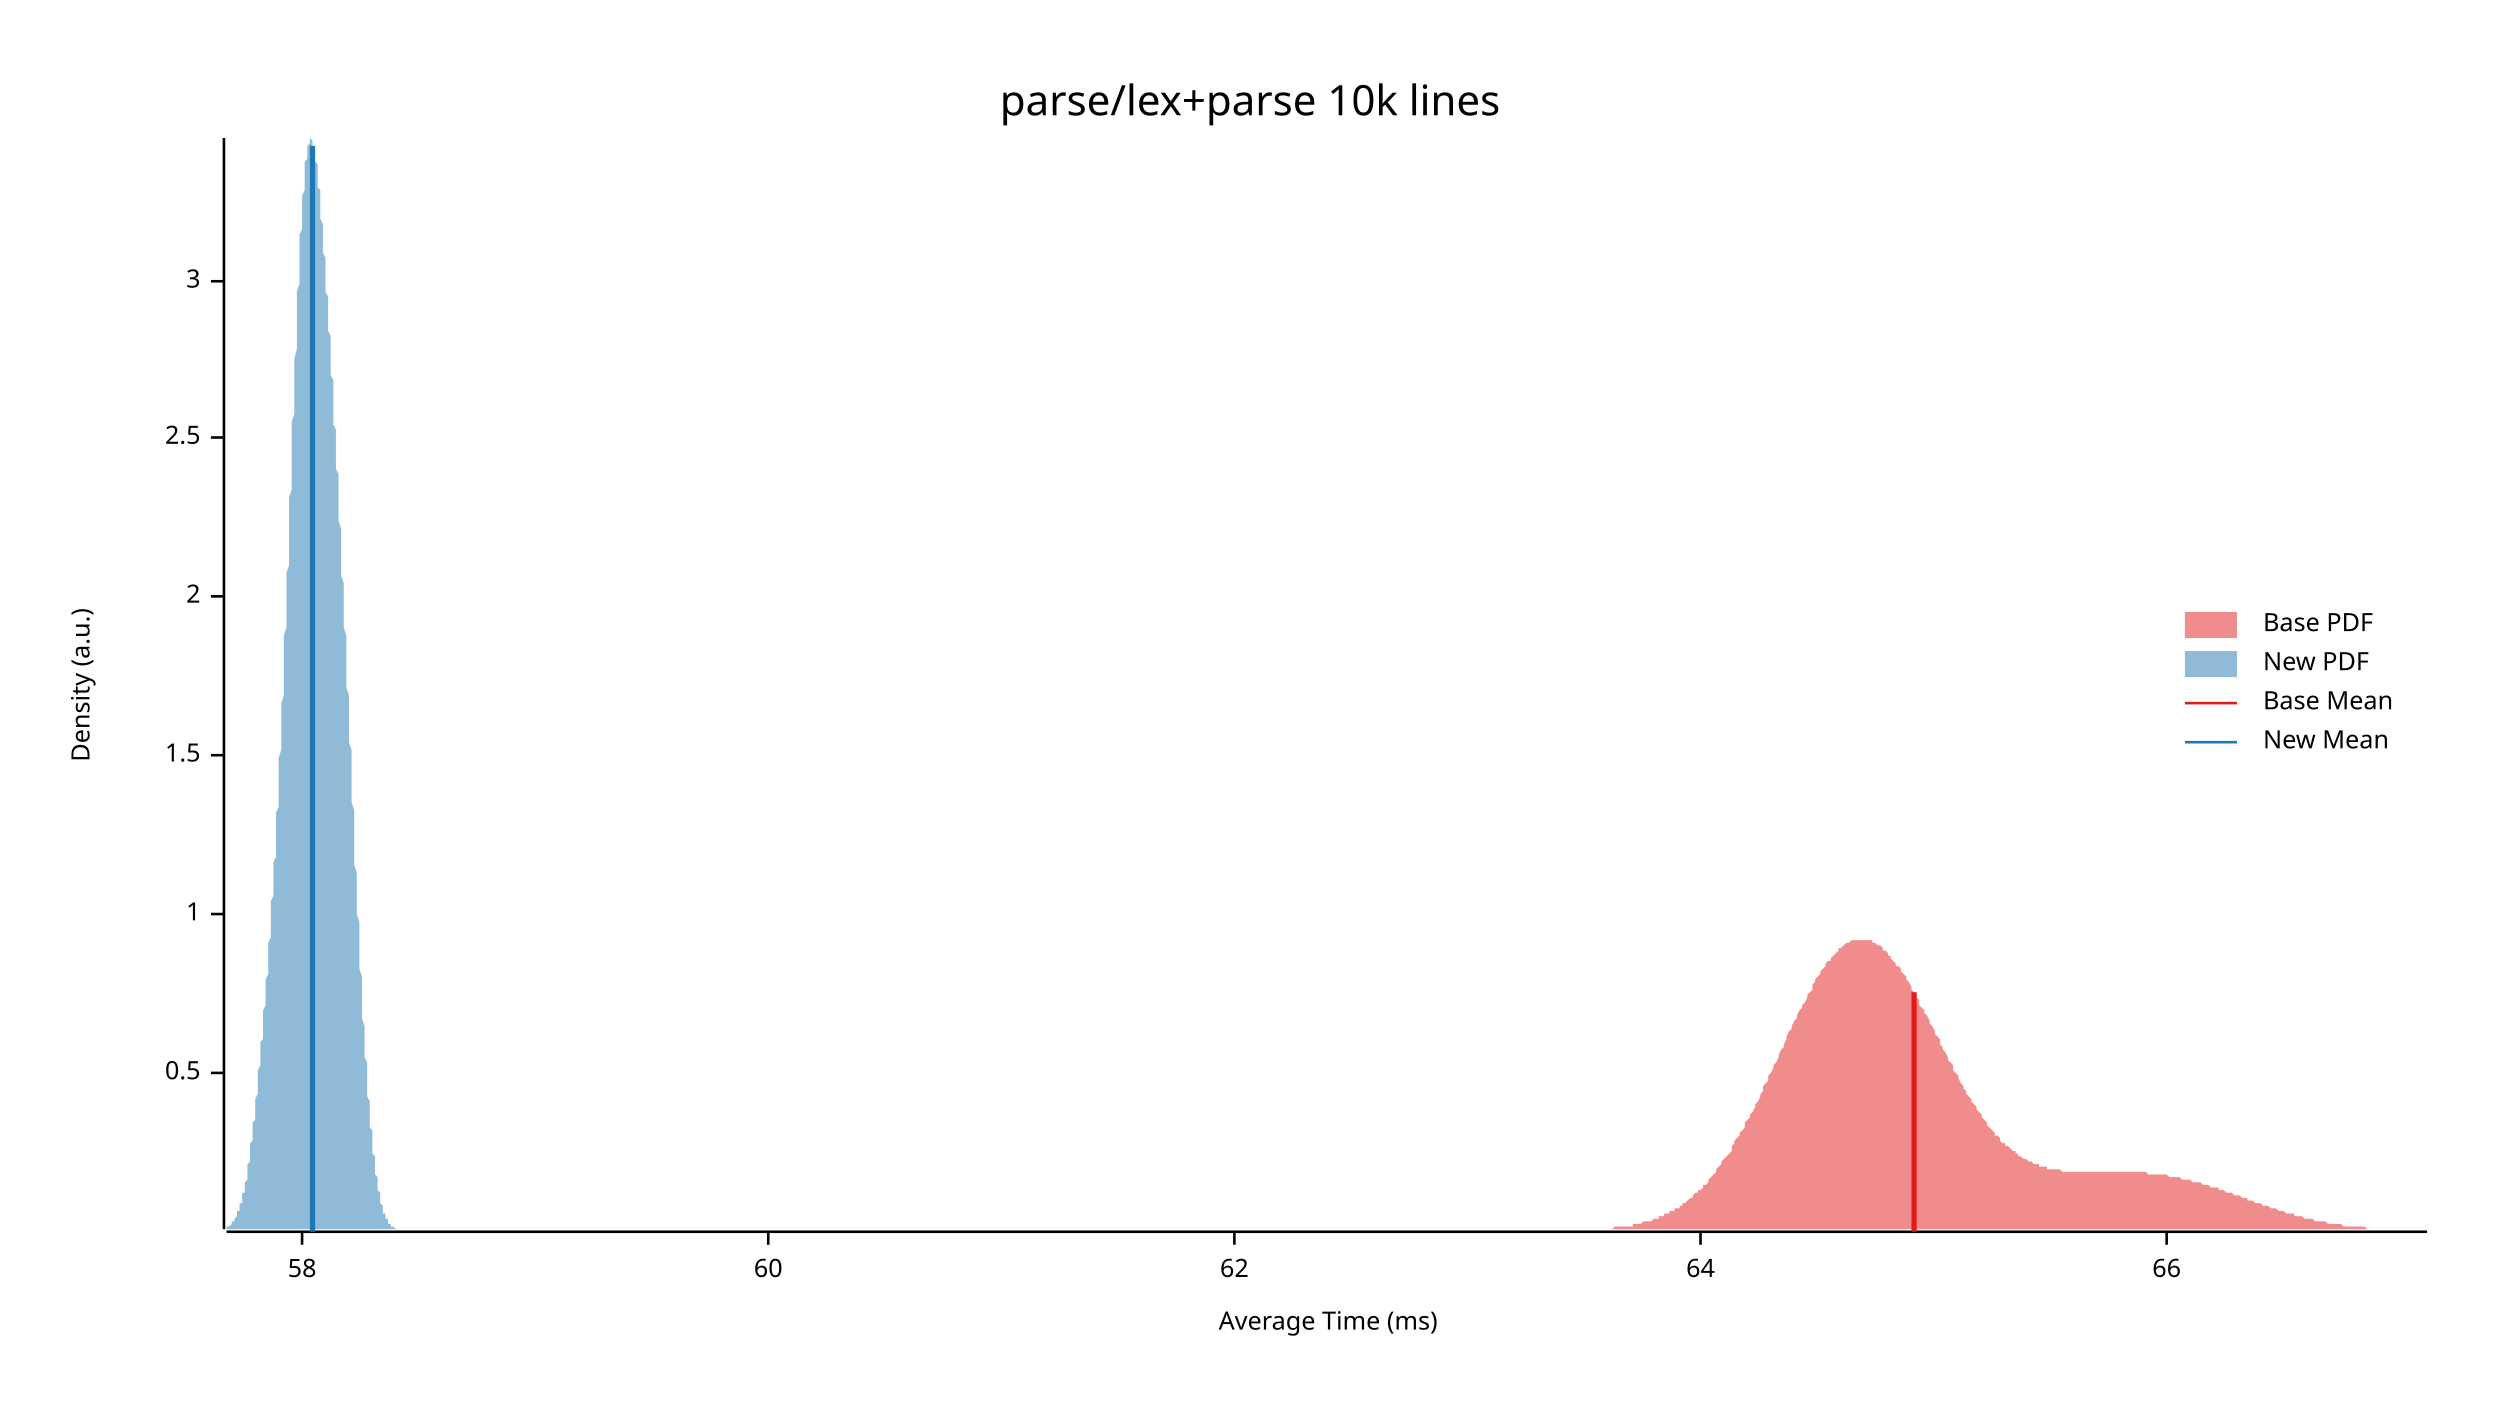
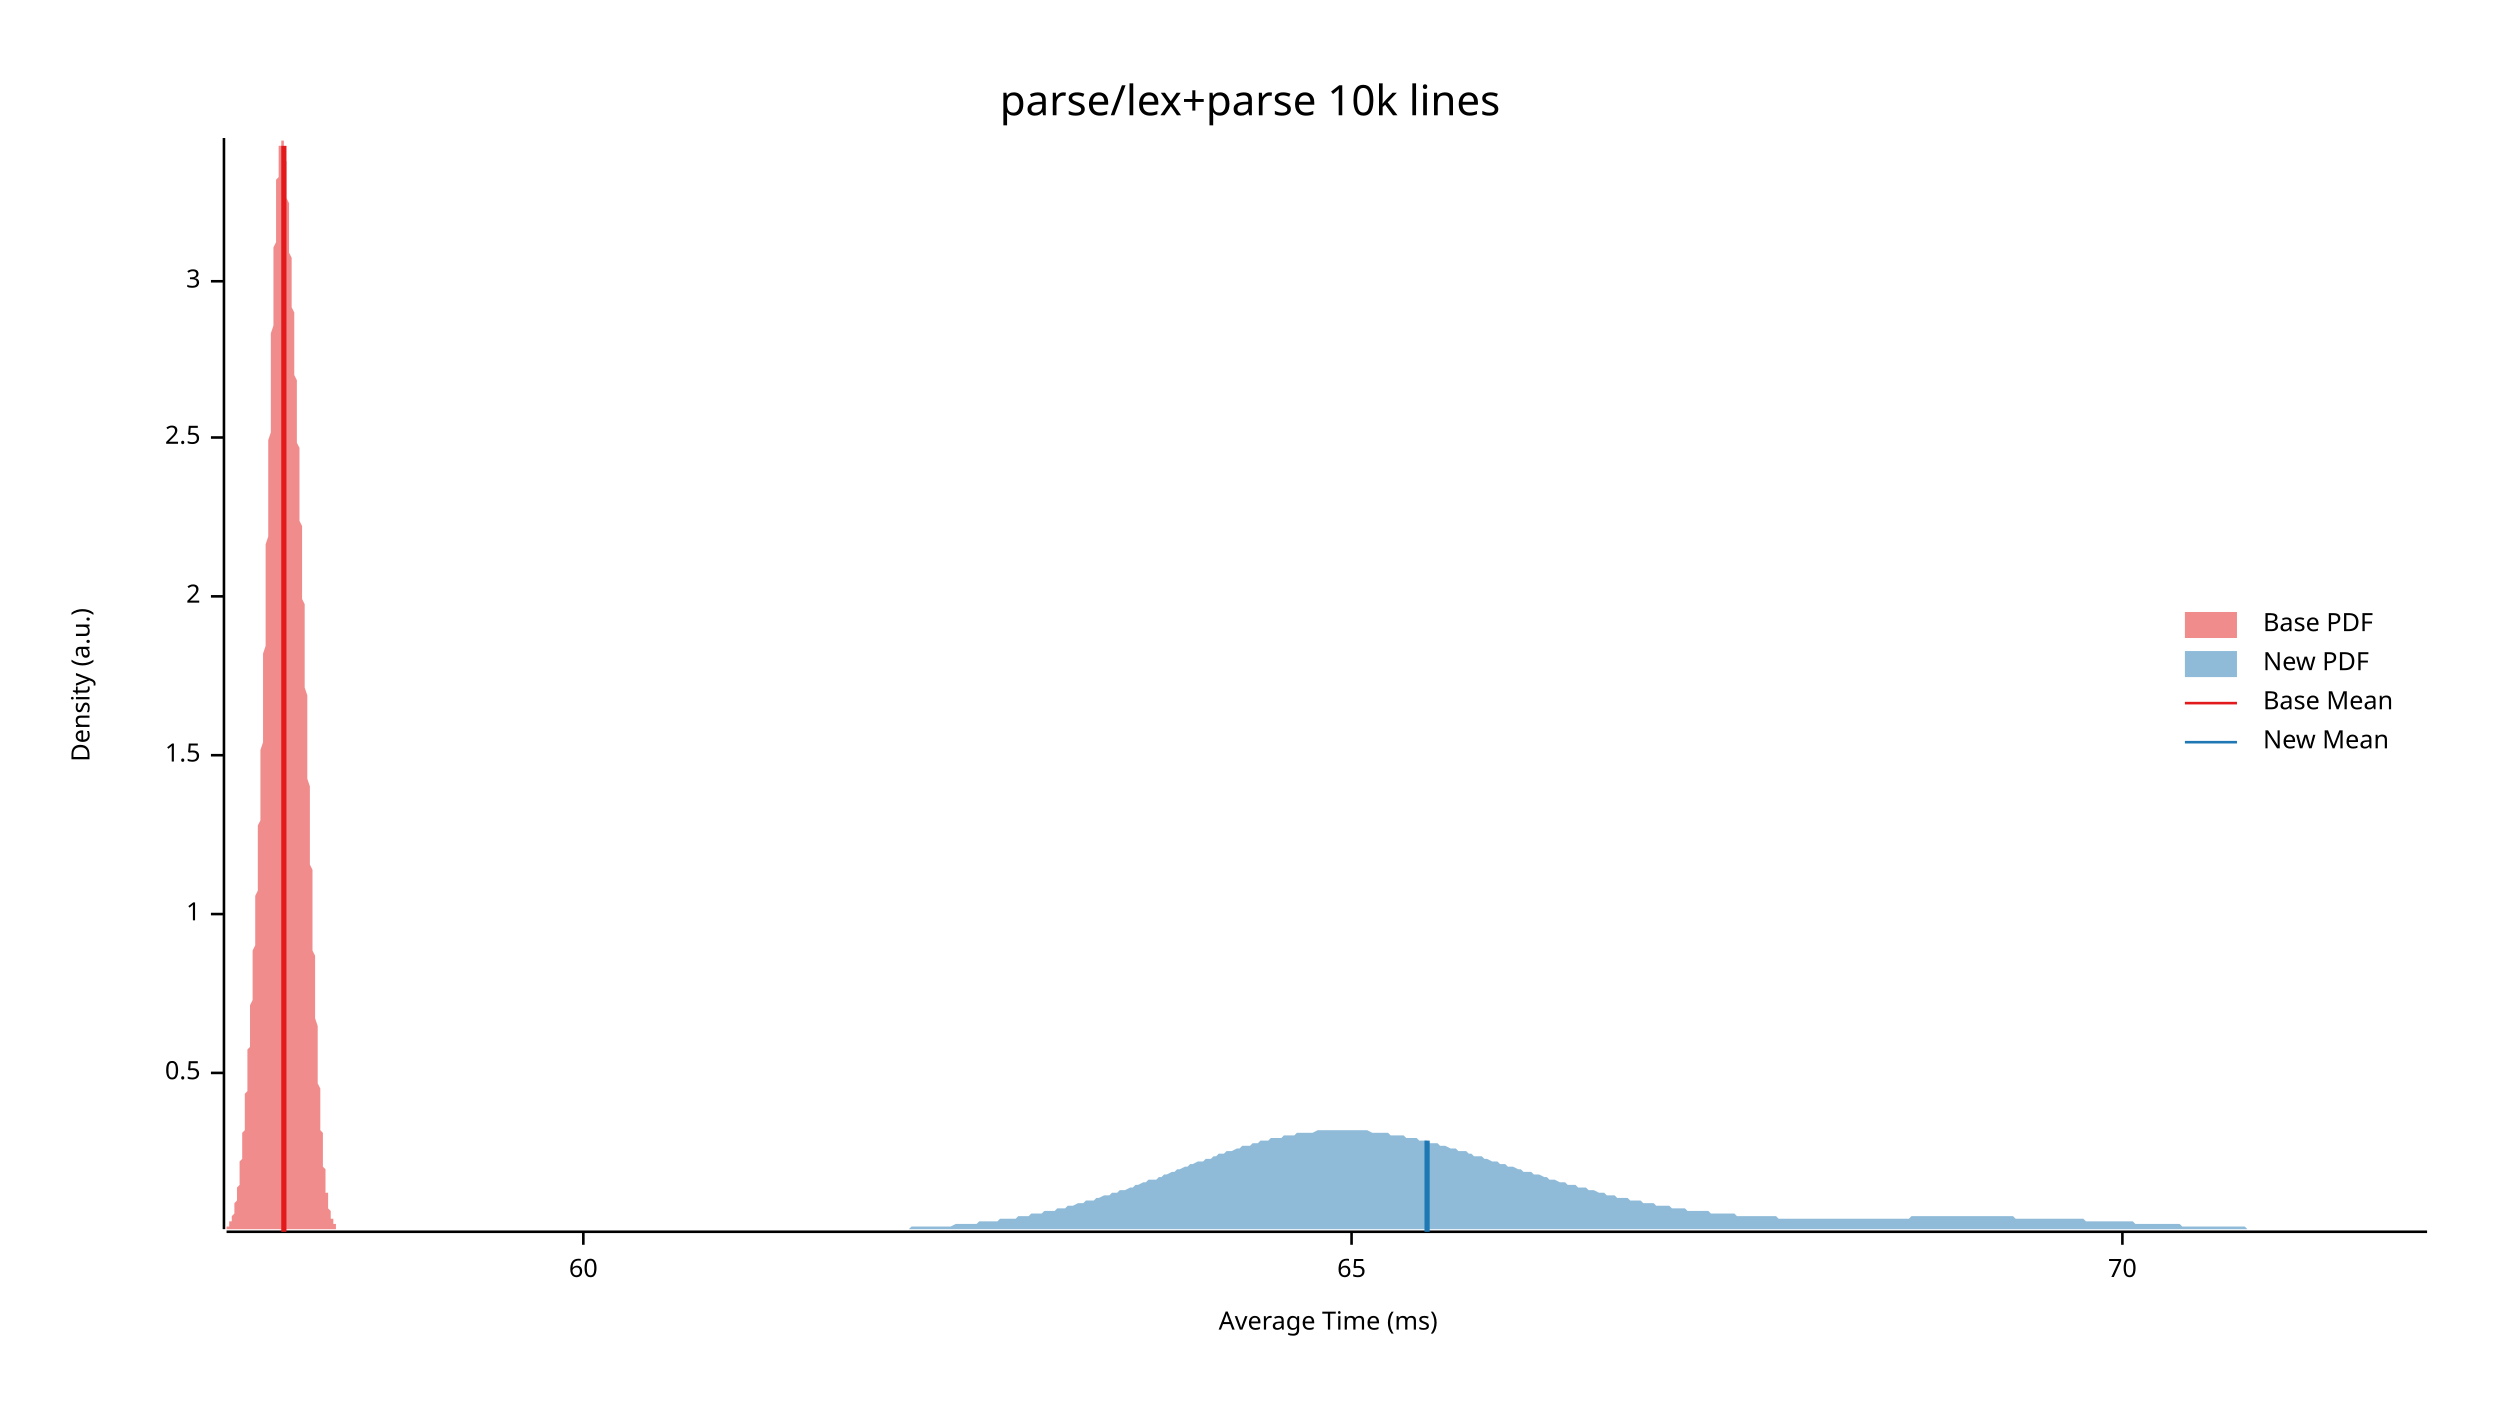
<svg xmlns="http://www.w3.org/2000/svg" width="960" height="540" viewBox="0 0 960 540">
  <text x="480" y="32" dy="0.76em" text-anchor="middle" font-family="sans-serif" font-size="16.129" opacity="1" fill="#000000">
parse/lex+parse 10k lines
</text>
  <text x="27" y="263" dy="0.76em" text-anchor="middle" font-family="sans-serif" font-size="9.677" opacity="1" fill="#000000" transform="rotate(270, 27, 263)">
Density (a.u.)
</text>
  <text x="510" y="513" dy="-0.5ex" text-anchor="middle" font-family="sans-serif" font-size="9.677" opacity="1" fill="#000000">
Average Time (ms)
</text>
  <polyline fill="none" opacity="1" stroke="#000000" stroke-width="1" points="86,53 86,472 " />
  <text x="77" y="412" dy="0.5ex" text-anchor="end" font-family="sans-serif" font-size="9.677" opacity="1" fill="#000000">
0.5
</text>
  <polyline fill="none" opacity="1" stroke="#000000" stroke-width="1" points="81,412 86,412 " />
  <text x="77" y="351" dy="0.5ex" text-anchor="end" font-family="sans-serif" font-size="9.677" opacity="1" fill="#000000">
1
</text>
  <polyline fill="none" opacity="1" stroke="#000000" stroke-width="1" points="81,351 86,351 " />
  <text x="77" y="290" dy="0.5ex" text-anchor="end" font-family="sans-serif" font-size="9.677" opacity="1" fill="#000000">
1.5
</text>
  <polyline fill="none" opacity="1" stroke="#000000" stroke-width="1" points="81,290 86,290 " />
  <text x="77" y="229" dy="0.5ex" text-anchor="end" font-family="sans-serif" font-size="9.677" opacity="1" fill="#000000">
2
</text>
  <polyline fill="none" opacity="1" stroke="#000000" stroke-width="1" points="81,229 86,229 " />
  <text x="77" y="168" dy="0.5ex" text-anchor="end" font-family="sans-serif" font-size="9.677" opacity="1" fill="#000000">
2.5
</text>
  <polyline fill="none" opacity="1" stroke="#000000" stroke-width="1" points="81,168 86,168 " />
  <text x="77" y="108" dy="0.5ex" text-anchor="end" font-family="sans-serif" font-size="9.677" opacity="1" fill="#000000">
3
</text>
  <polyline fill="none" opacity="1" stroke="#000000" stroke-width="1" points="81,108 86,108 " />
  <polyline fill="none" opacity="1" stroke="#000000" stroke-width="1" points="87,473 932,473 " />
-   <text x="116" y="483" dy="0.76em" text-anchor="middle" font-family="sans-serif" font-size="9.677" opacity="1" fill="#000000">
- 58
- </text>
-   <polyline fill="none" opacity="1" stroke="#000000" stroke-width="1" points="116,473 116,478 " />
-   <text x="295" y="483" dy="0.76em" text-anchor="middle" font-family="sans-serif" font-size="9.677" opacity="1" fill="#000000">
+   <text x="224" y="483" dy="0.76em" text-anchor="middle" font-family="sans-serif" font-size="9.677" opacity="1" fill="#000000">
60
</text>
-   <polyline fill="none" opacity="1" stroke="#000000" stroke-width="1" points="295,473 295,478 " />
-   <text x="474" y="483" dy="0.76em" text-anchor="middle" font-family="sans-serif" font-size="9.677" opacity="1" fill="#000000">
- 62
+   <polyline fill="none" opacity="1" stroke="#000000" stroke-width="1" points="224,473 224,478 " />
+   <text x="519" y="483" dy="0.76em" text-anchor="middle" font-family="sans-serif" font-size="9.677" opacity="1" fill="#000000">
+ 65
</text>
-   <polyline fill="none" opacity="1" stroke="#000000" stroke-width="1" points="474,473 474,478 " />
-   <text x="653" y="483" dy="0.76em" text-anchor="middle" font-family="sans-serif" font-size="9.677" opacity="1" fill="#000000">
- 64
+   <polyline fill="none" opacity="1" stroke="#000000" stroke-width="1" points="519,473 519,478 " />
+   <text x="815" y="483" dy="0.76em" text-anchor="middle" font-family="sans-serif" font-size="9.677" opacity="1" fill="#000000">
+ 70
</text>
-   <polyline fill="none" opacity="1" stroke="#000000" stroke-width="1" points="653,473 653,478 " />
-   <text x="832" y="483" dy="0.76em" text-anchor="middle" font-family="sans-serif" font-size="9.677" opacity="1" fill="#000000">
- 66
- </text>
-   <polyline fill="none" opacity="1" stroke="#000000" stroke-width="1" points="832,473 832,478 " />
-   <polygon opacity="0.5" fill="#E31A1C" points="610,472 610,472 611,472 612,472 612,472 613,472 614,472 614,472 615,472 616,472 616,472 617,472 617,472 618,472 619,472 619,472 620,471 621,471 621,471 622,471 623,471 623,471 624,471 625,471 625,471 626,471 627,471 627,470 628,470 628,470 629,470 630,470 630,470 631,469 632,469 632,469 633,469 634,469 634,469 635,468 636,468 636,468 637,468 637,467 638,467 639,467 639,466 640,466 641,466 641,465 642,465 643,465 643,464 644,464 645,464 645,463 646,463 646,462 647,462 648,461 648,461 649,460 650,460 650,459 651,458 652,458 652,457 653,457 654,456 654,455 655,455 656,454 656,453 657,452 657,452 658,451 659,450 659,449 660,448 661,447 661,446 662,445 663,444 663,444 664,443 665,442 665,440 666,439 666,438 667,437 668,436 668,435 669,434 670,433 670,431 671,430 672,429 672,428 673,427 674,425 674,424 675,423 676,421 676,420 677,419 677,417 678,416 679,415 679,413 680,412 681,410 681,409 682,408 683,406 683,405 684,403 685,402 685,401 686,399 686,398 687,396 688,395 688,394 689,392 690,391 690,390 691,388 692,387 692,386 693,385 694,383 694,382 695,381 696,380 696,378 697,377 697,376 698,375 699,374 699,373 700,372 701,371 701,370 702,369 703,369 703,368 704,367 705,366 705,366 706,365 706,364 707,364 708,363 708,363 709,362 710,362 710,362 711,361 712,361 712,361 713,361 714,361 714,361 715,361 715,361 716,361 717,361 717,361 718,361 719,361 719,362 720,362 721,363 721,363 722,363 723,364 723,365 724,365 725,366 725,367 726,367 726,368 727,369 728,370 728,371 729,371 730,372 730,373 731,374 732,375 732,376 733,377 734,379 734,380 735,381 735,382 736,383 737,384 737,386 738,387 739,388 739,389 740,390 741,392 741,393 742,394 743,396 743,397 744,398 745,399 745,401 746,402 746,403 747,404 748,406 748,407 749,408 750,409 750,411 751,412 752,413 752,414 753,416 754,417 754,418 755,419 755,420 756,421 757,422 757,423 758,424 759,425 759,426 760,427 761,428 761,429 762,430 763,431 763,432 764,433 764,433 765,434 766,435 766,436 767,436 768,437 768,438 769,439 770,439 770,440 771,440 772,441 772,441 773,442 774,442 774,443 775,443 775,444 776,444 777,445 777,445 778,445 779,446 779,446 780,446 781,447 781,447 782,447 783,447 783,448 784,448 784,448 785,448 786,448 786,449 787,449 788,449 788,449 789,449 790,449 790,449 791,449 792,450 792,450 793,450 794,450 794,450 795,450 795,450 796,450 797,450 797,450 798,450 799,450 799,450 800,450 801,450 801,450 802,450 803,450 803,450 804,450 804,450 805,450 806,450 806,450 807,450 808,450 808,450 809,450 810,450 810,450 811,450 812,450 812,450 813,450 814,450 814,450 815,450 815,450 816,450 817,450 817,450 818,450 819,450 819,450 820,450 821,450 821,450 822,450 823,450 823,450 824,450 824,450 825,451 826,451 826,451 827,451 828,451 828,451 829,451 830,451 830,451 831,451 832,451 832,451 833,452 833,452 834,452 835,452 835,452 836,452 837,452 837,452 838,453 839,453 839,453 840,453 841,453 841,453 842,454 843,454 843,454 844,454 844,454 845,454 846,455 846,455 847,455 848,455 848,455 849,456 850,456 850,456 851,456 852,456 852,457 853,457 853,457 854,457 855,458 855,458 856,458 857,458 857,458 858,459 859,459 859,459 860,459 861,460 861,460 862,460 863,460 863,461 864,461 864,461 865,461 866,462 866,462 867,462 868,462 868,462 869,463 870,463 870,463 871,463 872,464 872,464 873,464 873,464 874,464 875,465 875,465 876,465 877,465 877,465 878,466 879,466 879,466 880,466 881,466 881,467 882,467 882,467 883,467 884,467 884,467 885,468 886,468 886,468 887,468 888,468 888,468 889,469 890,469 890,469 891,469 892,469 892,469 893,469 893,469 894,470 895,470 895,470 896,470 897,470 897,470 898,470 899,470 899,470 900,471 901,471 901,471 902,471 902,471 903,471 904,471 904,471 905,471 906,471 906,471 907,471 908,471 908,471 909,472 910,472 910,472 911,472 912,472 912,472 913,472 913,472 914,472 915,472 915,472 916,472 917,472 917,472 918,472 919,472 919,472 920,472 921,472 921,472 922,472 922,472 923,472 924,472 924,472 925,472 926,472 926,472 927,472 928,472 928,472 929,472 930,472 930,472 931,472 932,472 932,472 610,472 " />
-   <polygon opacity="0.5" fill="#1F78B4" points="87,472 87,472 87,472 87,472 87,472 87,472 87,471 87,471 88,471 88,471 88,471 88,471 88,471 88,471 88,471 88,471 89,470 89,470 89,470 89,470 89,470 89,470 89,469 90,469 90,469 90,469 90,469 90,468 90,468 90,468 90,468 91,467 91,467 91,467 91,467 91,466 91,466 91,466 91,465 92,465 92,465 92,464 92,464 92,463 92,463 92,462 93,462 93,461 93,461 93,460 93,460 93,459 93,459 93,458 94,458 94,457 94,456 94,456 94,455 94,454 94,454 95,453 95,452 95,451 95,450 95,450 95,449 95,448 95,447 96,446 96,445 96,444 96,443 96,442 96,441 96,440 96,439 97,438 97,437 97,436 97,435 97,434 97,433 97,431 98,430 98,429 98,428 98,427 98,425 98,424 98,423 98,422 99,420 99,419 99,417 99,416 99,415 99,413 99,412 99,411 100,409 100,408 100,406 100,405 100,403 100,402 100,400 101,399 101,397 101,396 101,394 101,392 101,391 101,389 101,388 102,386 102,384 102,383 102,381 102,379 102,378 102,376 103,374 103,372 103,371 103,369 103,367 103,365 103,363 103,362 104,360 104,358 104,356 104,354 104,352 104,350 104,348 104,346 105,344 105,342 105,340 105,338 105,336 105,333 105,331 106,329 106,327 106,324 106,322 106,320 106,317 106,315 106,312 107,310 107,307 107,304 107,302 107,299 107,296 107,294 107,291 108,288 108,285 108,282 108,279 108,276 108,273 108,270 109,267 109,264 109,261 109,258 109,254 109,251 109,248 109,244 110,241 110,238 110,234 110,231 110,227 110,224 110,220 111,217 111,213 111,209 111,206 111,202 111,199 111,195 111,191 112,188 112,184 112,180 112,177 112,173 112,169 112,166 112,162 113,159 113,155 113,152 113,148 113,145 113,141 113,138 114,134 114,131 114,128 114,125 114,121 114,118 114,115 114,112 115,109 115,106 115,103 115,101 115,98 115,95 115,93 115,90 116,88 116,85 116,83 116,81 116,79 116,77 116,75 117,73 117,71 117,69 117,68 117,66 117,65 117,64 117,62 118,61 118,60 118,59 118,58 118,57 118,56 118,56 119,55 119,55 119,54 119,54 119,54 119,54 119,54 119,53 120,54 120,54 120,54 120,54 120,55 120,55 120,56 120,56 121,57 121,57 121,58 121,59 121,60 121,61 121,62 122,63 122,64 122,65 122,66 122,68 122,69 122,70 122,72 123,73 123,75 123,76 123,78 123,79 123,81 123,83 123,84 124,86 124,88 124,89 124,91 124,93 124,95 124,97 125,99 125,100 125,102 125,104 125,106 125,108 125,110 125,112 126,114 126,116 126,118 126,120 126,123 126,125 126,127 127,129 127,131 127,133 127,135 127,138 127,140 127,142 127,144 128,146 128,149 128,151 128,153 128,156 128,158 128,160 128,163 129,165 129,167 129,170 129,172 129,175 129,177 129,180 130,182 130,185 130,187 130,190 130,192 130,195 130,197 130,200 131,203 131,205 131,208 131,210 131,213 131,216 131,219 131,221 132,224 132,227 132,230 132,232 132,235 132,238 132,241 133,244 133,247 133,250 133,252 133,255 133,258 133,261 133,264 134,267 134,270 134,273 134,276 134,279 134,282 134,285 135,288 135,291 135,294 135,297 135,300 135,303 135,305 135,308 136,311 136,314 136,317 136,320 136,323 136,326 136,329 136,332 137,335 137,337 137,340 137,343 137,346 137,349 137,351 138,354 138,357 138,359 138,362 138,365 138,367 138,370 138,372 139,375 139,377 139,380 139,382 139,385 139,387 139,389 139,391 140,394 140,396 140,398 140,400 140,402 140,404 140,406 141,408 141,410 141,412 141,414 141,416 141,418 141,420 141,421 142,423 142,425 142,426 142,428 142,430 142,431 142,433 143,434 143,435 143,437 143,438 143,439 143,441 143,442 143,443 144,444 144,445 144,446 144,447 144,448 144,449 144,450 144,451 145,452 145,453 145,454 145,455 145,456 145,456 145,457 146,458 146,458 146,459 146,460 146,460 146,461 146,461 146,462 147,463 147,463 147,463 147,464 147,464 147,465 147,465 147,466 148,466 148,466 148,467 148,467 148,467 148,468 148,468 149,468 149,468 149,469 149,469 149,469 149,469 149,469 149,470 150,470 150,470 150,470 150,470 150,470 150,471 150,471 151,471 151,471 151,471 151,471 151,471 151,471 151,471 151,471 152,472 152,472 152,472 152,472 152,472 87,472 " />
-   <polyline fill="none" opacity="1" stroke="#E31A1C" stroke-width="2" points="735,473 735,381 " />
-   <polyline fill="none" opacity="1" stroke="#1F78B4" stroke-width="2" points="120,473 120,56 " />
+   <polyline fill="none" opacity="1" stroke="#000000" stroke-width="1" points="815,473 815,478 " />
+   <polygon opacity="0.5" fill="#E31A1C" points="87,472 87,472 87,472 87,472 87,471 87,471 87,471 87,471 87,471 87,471 87,471 87,471 88,471 88,471 88,471 88,470 88,470 88,470 88,470 88,470 88,470 88,470 88,469 88,469 89,469 89,469 89,469 89,468 89,468 89,468 89,468 89,467 89,467 89,467 89,467 90,466 90,466 90,466 90,465 90,465 90,464 90,464 90,464 90,463 90,463 90,462 90,462 91,461 91,461 91,460 91,460 91,459 91,459 91,458 91,458 91,457 91,456 91,456 92,455 92,454 92,453 92,453 92,452 92,451 92,450 92,450 92,449 92,448 92,447 92,446 93,445 93,444 93,443 93,442 93,441 93,440 93,439 93,438 93,437 93,436 93,435 94,434 94,433 94,431 94,430 94,429 94,428 94,427 94,425 94,424 94,423 94,421 94,420 95,419 95,417 95,416 95,415 95,413 95,412 95,410 95,409 95,408 95,406 95,405 95,403 96,402 96,400 96,399 96,397 96,395 96,394 96,392 96,391 96,389 96,388 96,386 97,384 97,383 97,381 97,379 97,378 97,376 97,374 97,372 97,371 97,369 97,367 97,365 98,363 98,362 98,360 98,358 98,356 98,354 98,352 98,350 98,348 98,346 98,344 99,342 99,340 99,338 99,335 99,333 99,331 99,329 99,327 99,324 99,322 99,319 99,317 100,315 100,312 100,310 100,307 100,304 100,302 100,299 100,296 100,294 100,291 100,288 101,285 101,282 101,279 101,276 101,273 101,270 101,267 101,264 101,261 101,258 101,254 101,251 102,248 102,244 102,241 102,237 102,234 102,231 102,227 102,224 102,220 102,216 102,213 102,209 103,206 103,202 103,198 103,195 103,191 103,188 103,184 103,180 103,177 103,173 103,169 104,166 104,162 104,159 104,155 104,152 104,148 104,145 104,141 104,138 104,134 104,131 104,128 105,125 105,121 105,118 105,115 105,112 105,109 105,106 105,103 105,101 105,98 105,95 106,93 106,90 106,88 106,85 106,83 106,81 106,79 106,77 106,75 106,73 106,71 106,69 107,68 107,66 107,65 107,64 107,62 107,61 107,60 107,59 107,58 107,57 107,56 108,56 108,55 108,55 108,54 108,54 108,54 108,54 108,54 108,53 108,54 108,54 108,54 109,54 109,55 109,55 109,56 109,56 109,57 109,57 109,58 109,59 109,60 109,61 110,62 110,63 110,64 110,65 110,66 110,68 110,69 110,70 110,72 110,73 110,75 110,76 111,78 111,79 111,81 111,83 111,84 111,86 111,88 111,89 111,91 111,93 111,95 111,97 112,99 112,100 112,102 112,104 112,106 112,108 112,110 112,112 112,114 112,116 112,118 113,120 113,122 113,125 113,127 113,129 113,131 113,133 113,135 113,138 113,140 113,142 113,144 114,146 114,149 114,151 114,153 114,156 114,158 114,160 114,163 114,165 114,167 114,170 115,172 115,175 115,177 115,180 115,182 115,185 115,187 115,190 115,192 115,195 115,197 115,200 116,202 116,205 116,208 116,210 116,213 116,216 116,219 116,221 116,224 116,227 116,230 117,232 117,235 117,238 117,241 117,244 117,247 117,249 117,252 117,255 117,258 117,261 117,264 118,267 118,270 118,273 118,276 118,279 118,282 118,285 118,288 118,291 118,294 118,297 118,299 119,302 119,305 119,308 119,311 119,314 119,317 119,320 119,323 119,326 119,329 119,332 120,334 120,337 120,340 120,343 120,346 120,348 120,351 120,354 120,357 120,359 120,362 120,365 121,367 121,370 121,372 121,375 121,377 121,380 121,382 121,384 121,387 121,389 121,391 122,394 122,396 122,398 122,400 122,402 122,404 122,406 122,408 122,410 122,412 122,414 122,416 123,418 123,420 123,421 123,423 123,425 123,426 123,428 123,429 123,431 123,432 123,434 124,435 124,437 124,438 124,439 124,441 124,442 124,443 124,444 124,445 124,446 124,447 124,448 125,449 125,450 125,451 125,452 125,453 125,454 125,455 125,455 125,456 125,457 125,458 126,458 126,459 126,460 126,460 126,461 126,461 126,462 126,462 126,463 126,463 126,464 126,464 127,465 127,465 127,465 127,466 127,466 127,467 127,467 127,467 127,467 127,468 127,468 127,468 128,468 128,469 128,469 128,469 128,469 128,470 128,470 128,470 128,470 128,470 128,470 129,470 129,471 129,471 129,471 129,471 129,471 129,471 129,471 129,471 129,471 129,471 129,472 130,472 130,472 130,472 87,472 " />
+   <polygon opacity="0.5" fill="#1F78B4" points="312,472 313,472 314,472 316,472 317,472 318,472 319,472 321,472 322,472 323,472 324,472 326,472 327,472 328,472 329,472 331,472 332,472 333,472 334,472 335,472 337,472 338,472 339,472 340,472 342,472 343,472 344,472 345,472 347,472 348,472 349,472 350,471 352,471 353,471 354,471 355,471 357,471 358,471 359,471 360,471 362,471 363,471 364,471 365,471 367,470 368,470 369,470 370,470 371,470 373,470 374,470 375,470 376,469 378,469 379,469 380,469 381,469 383,469 384,468 385,468 386,468 388,468 389,468 390,468 391,467 393,467 394,467 395,467 396,466 398,466 399,466 400,466 401,465 403,465 404,465 405,465 406,464 407,464 409,464 410,463 411,463 412,463 414,462 415,462 416,462 417,461 419,461 420,461 421,460 422,460 424,459 425,459 426,459 427,458 429,458 430,457 431,457 432,457 434,456 435,456 436,455 437,455 439,454 440,454 441,453 442,453 444,453 445,452 446,452 447,451 448,451 450,450 451,450 452,449 453,449 455,448 456,448 457,447 458,447 460,446 461,446 462,446 463,445 465,445 466,444 467,444 468,443 470,443 471,442 472,442 473,442 475,441 476,441 477,440 478,440 480,440 481,439 482,439 483,439 484,438 486,438 487,438 488,437 489,437 491,437 492,437 493,436 494,436 496,436 497,436 498,435 499,435 501,435 502,435 503,435 504,435 506,434 507,434 508,434 509,434 511,434 512,434 513,434 514,434 516,434 517,434 518,434 519,434 520,434 522,434 523,434 524,434 525,434 527,435 528,435 529,435 530,435 532,435 533,435 534,436 535,436 537,436 538,436 539,436 540,437 542,437 543,437 544,437 545,438 547,438 548,438 549,439 550,439 552,439 553,440 554,440 555,440 557,441 558,441 559,441 560,442 561,442 563,442 564,443 565,443 566,444 568,444 569,444 570,445 571,445 573,446 574,446 575,446 576,447 578,447 579,448 580,448 581,448 583,449 584,449 585,450 586,450 588,450 589,451 590,451 591,451 593,452 594,452 595,453 596,453 597,453 599,454 600,454 601,454 602,455 604,455 605,455 606,456 607,456 609,456 610,457 611,457 612,457 614,458 615,458 616,458 617,459 619,459 620,459 621,460 622,460 624,460 625,460 626,461 627,461 629,461 630,461 631,462 632,462 633,462 635,462 636,463 637,463 638,463 640,463 641,463 642,464 643,464 645,464 646,464 647,464 648,465 650,465 651,465 652,465 653,465 655,465 656,465 657,466 658,466 660,466 661,466 662,466 663,466 665,466 666,466 667,467 668,467 669,467 671,467 672,467 673,467 674,467 676,467 677,467 678,467 679,467 681,467 682,467 683,468 684,468 686,468 687,468 688,468 689,468 691,468 692,468 693,468 694,468 696,468 697,468 698,468 699,468 701,468 702,468 703,468 704,468 706,468 707,468 708,468 709,468 710,468 712,468 713,468 714,468 715,468 717,468 718,468 719,468 720,468 722,468 723,468 724,468 725,468 727,468 728,468 729,468 730,468 732,468 733,468 734,467 735,467 737,467 738,467 739,467 740,467 742,467 743,467 744,467 745,467 746,467 748,467 749,467 750,467 751,467 753,467 754,467 755,467 756,467 758,467 759,467 760,467 761,467 763,467 764,467 765,467 766,467 768,467 769,467 770,467 771,467 773,467 774,468 775,468 776,468 778,468 779,468 780,468 781,468 782,468 784,468 785,468 786,468 787,468 789,468 790,468 791,468 792,468 794,468 795,468 796,468 797,468 799,468 800,468 801,469 802,469 804,469 805,469 806,469 807,469 809,469 810,469 811,469 812,469 814,469 815,469 816,469 817,469 819,469 820,470 821,470 822,470 823,470 825,470 826,470 827,470 828,470 830,470 831,470 832,470 833,470 835,470 836,470 837,470 838,471 840,471 841,471 842,471 843,471 845,471 846,471 847,471 848,471 850,471 851,471 852,471 853,471 855,471 856,471 857,471 858,471 859,471 861,471 862,471 863,472 864,472 866,472 867,472 868,472 869,472 871,472 872,472 873,472 874,472 876,472 877,472 878,472 879,472 881,472 882,472 883,472 884,472 886,472 887,472 888,472 889,472 891,472 892,472 893,472 894,472 895,472 897,472 898,472 899,472 900,472 902,472 903,472 904,472 905,472 907,472 908,472 909,472 910,472 912,472 913,472 914,472 915,472 917,472 918,472 919,472 920,472 922,472 923,472 924,472 925,472 927,472 928,472 929,472 930,472 932,472 932,472 312,472 " />
+   <polyline fill="none" opacity="1" stroke="#E31A1C" stroke-width="2" points="109,473 109,56 " />
+   <polyline fill="none" opacity="1" stroke="#1F78B4" stroke-width="2" points="548,473 548,438 " />
  <text x="869" y="235" dy="0.76em" text-anchor="start" font-family="sans-serif" font-size="9.677" opacity="1" fill="#000000">
Base PDF
</text>
  <text x="869" y="250" dy="0.76em" text-anchor="start" font-family="sans-serif" font-size="9.677" opacity="1" fill="#000000">
New PDF
</text>
  <text x="869" y="265" dy="0.76em" text-anchor="start" font-family="sans-serif" font-size="9.677" opacity="1" fill="#000000">
Base Mean
</text>
  <text x="869" y="280" dy="0.76em" text-anchor="start" font-family="sans-serif" font-size="9.677" opacity="1" fill="#000000">
New Mean
</text>
  <rect x="839" y="235" width="20" height="10" opacity="0.5" fill="#E31A1C" stroke="none" />
  <rect x="839" y="250" width="20" height="10" opacity="0.5" fill="#1F78B4" stroke="none" />
  <polyline fill="none" opacity="1" stroke="#E31A1C" stroke-width="1" points="839,270 859,270 " />
  <polyline fill="none" opacity="1" stroke="#1F78B4" stroke-width="1" points="839,285 859,285 " />
</svg>
